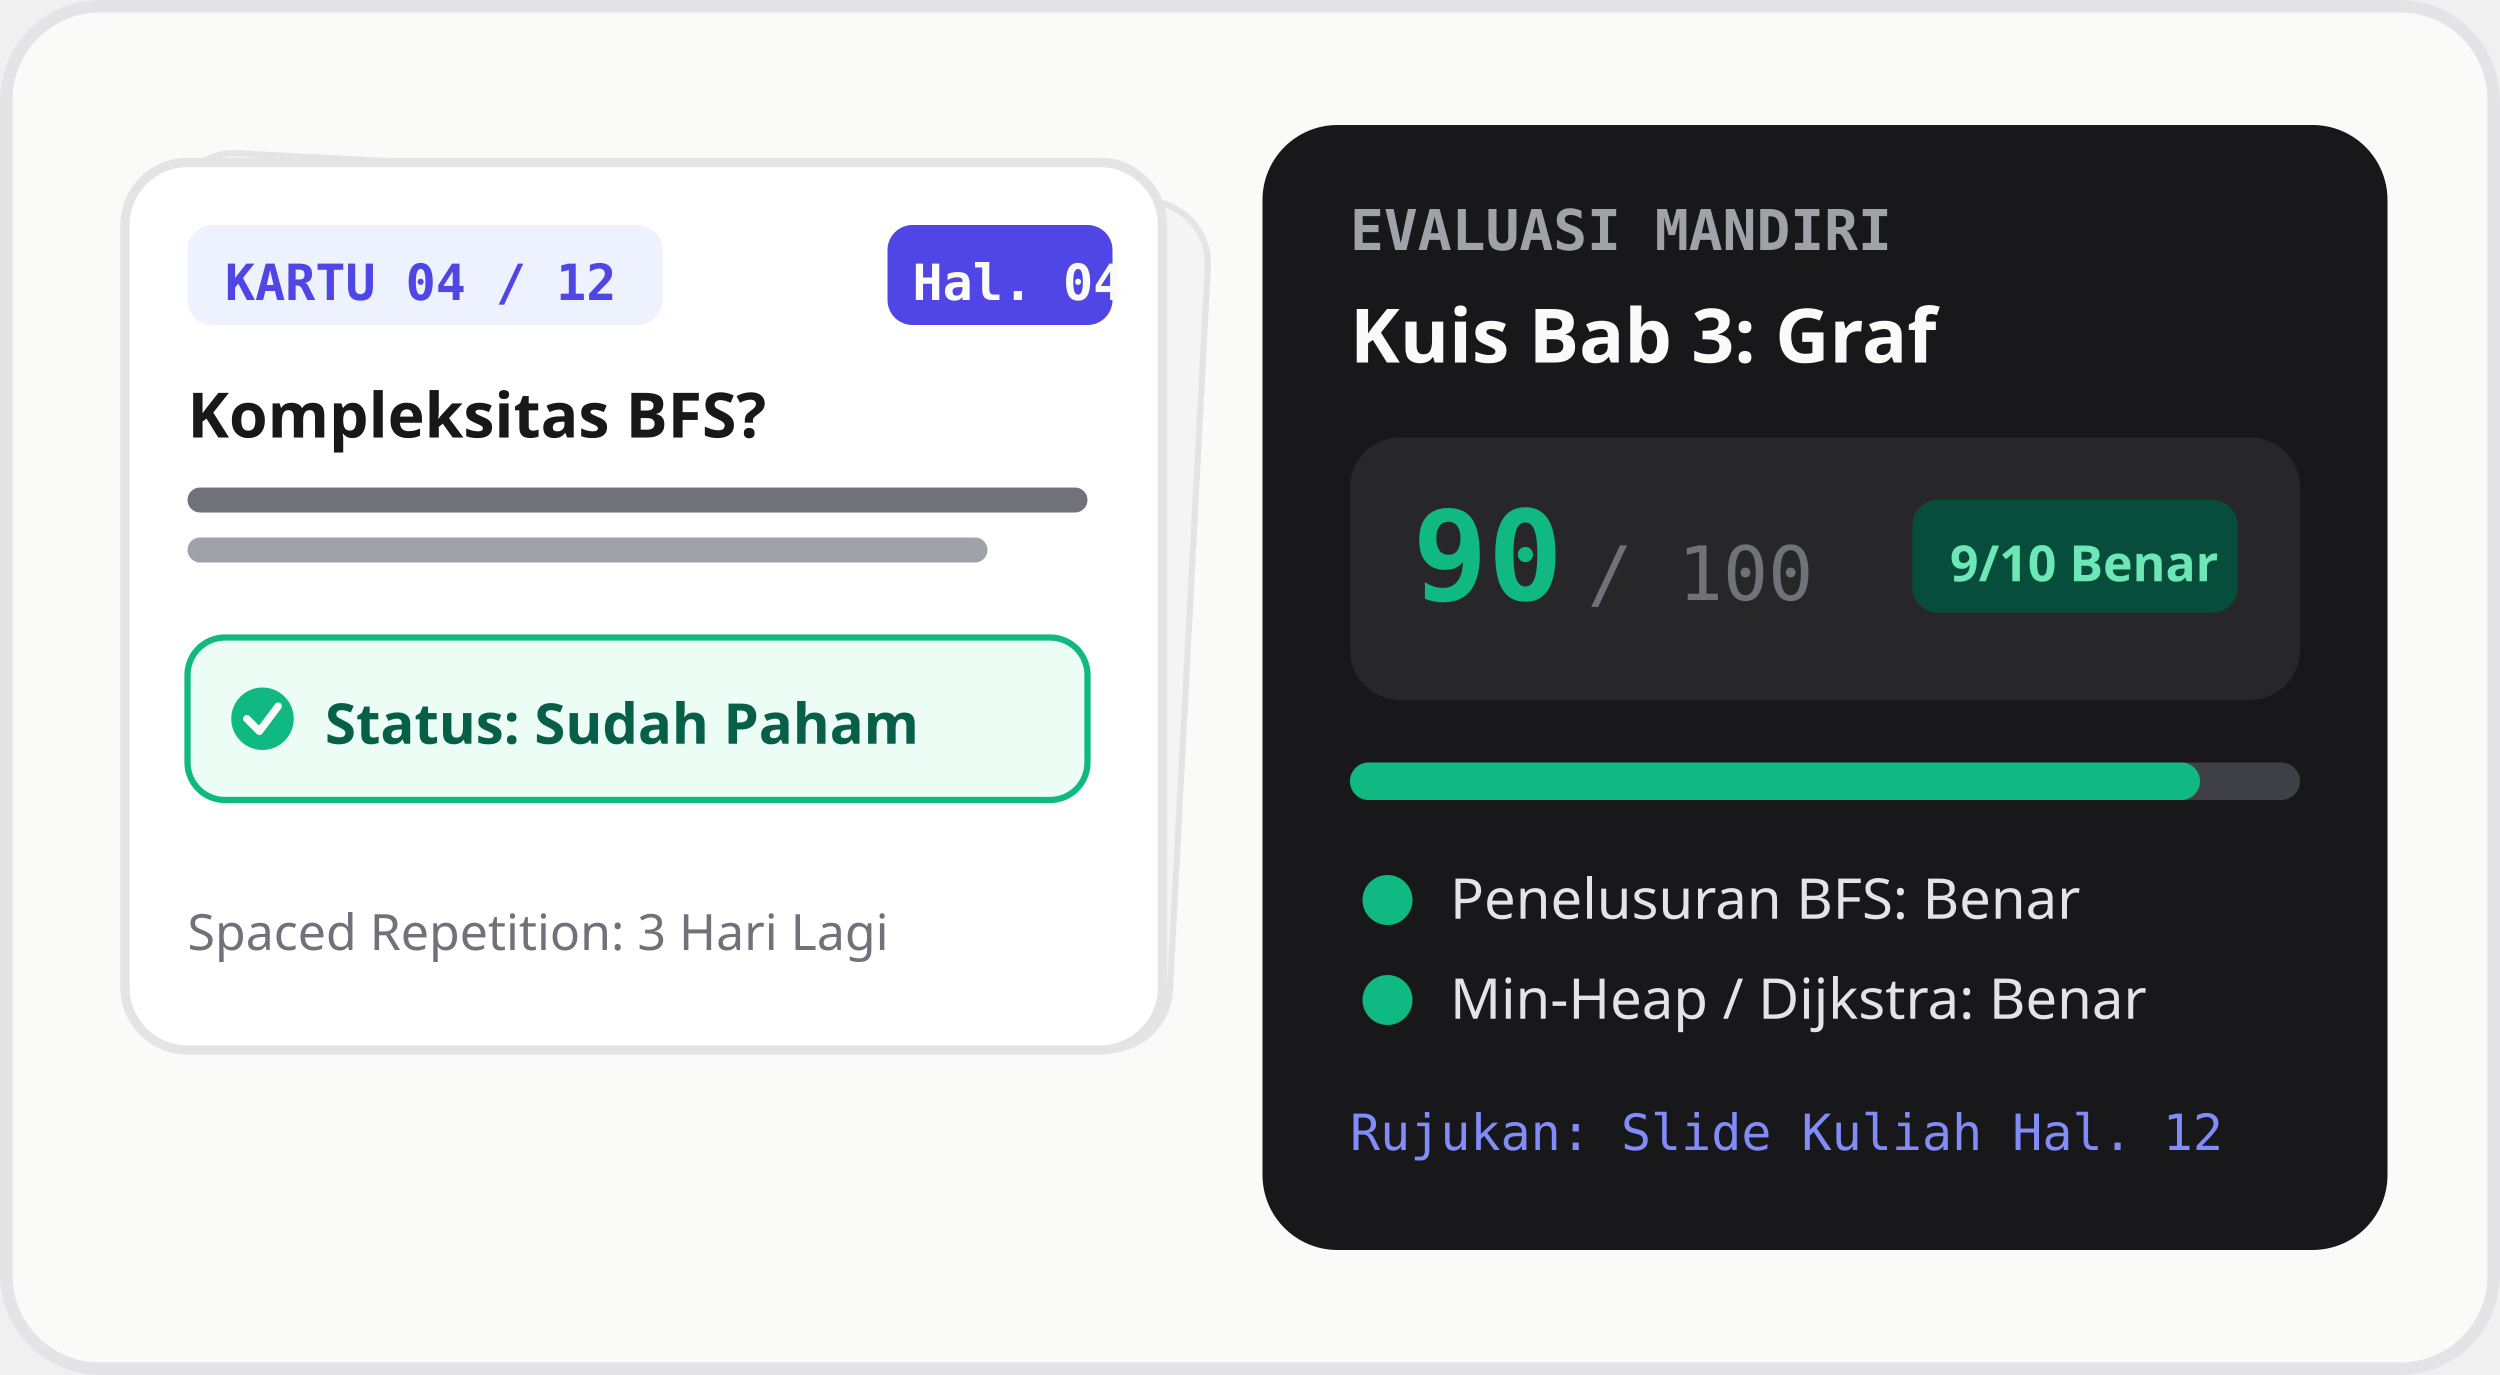
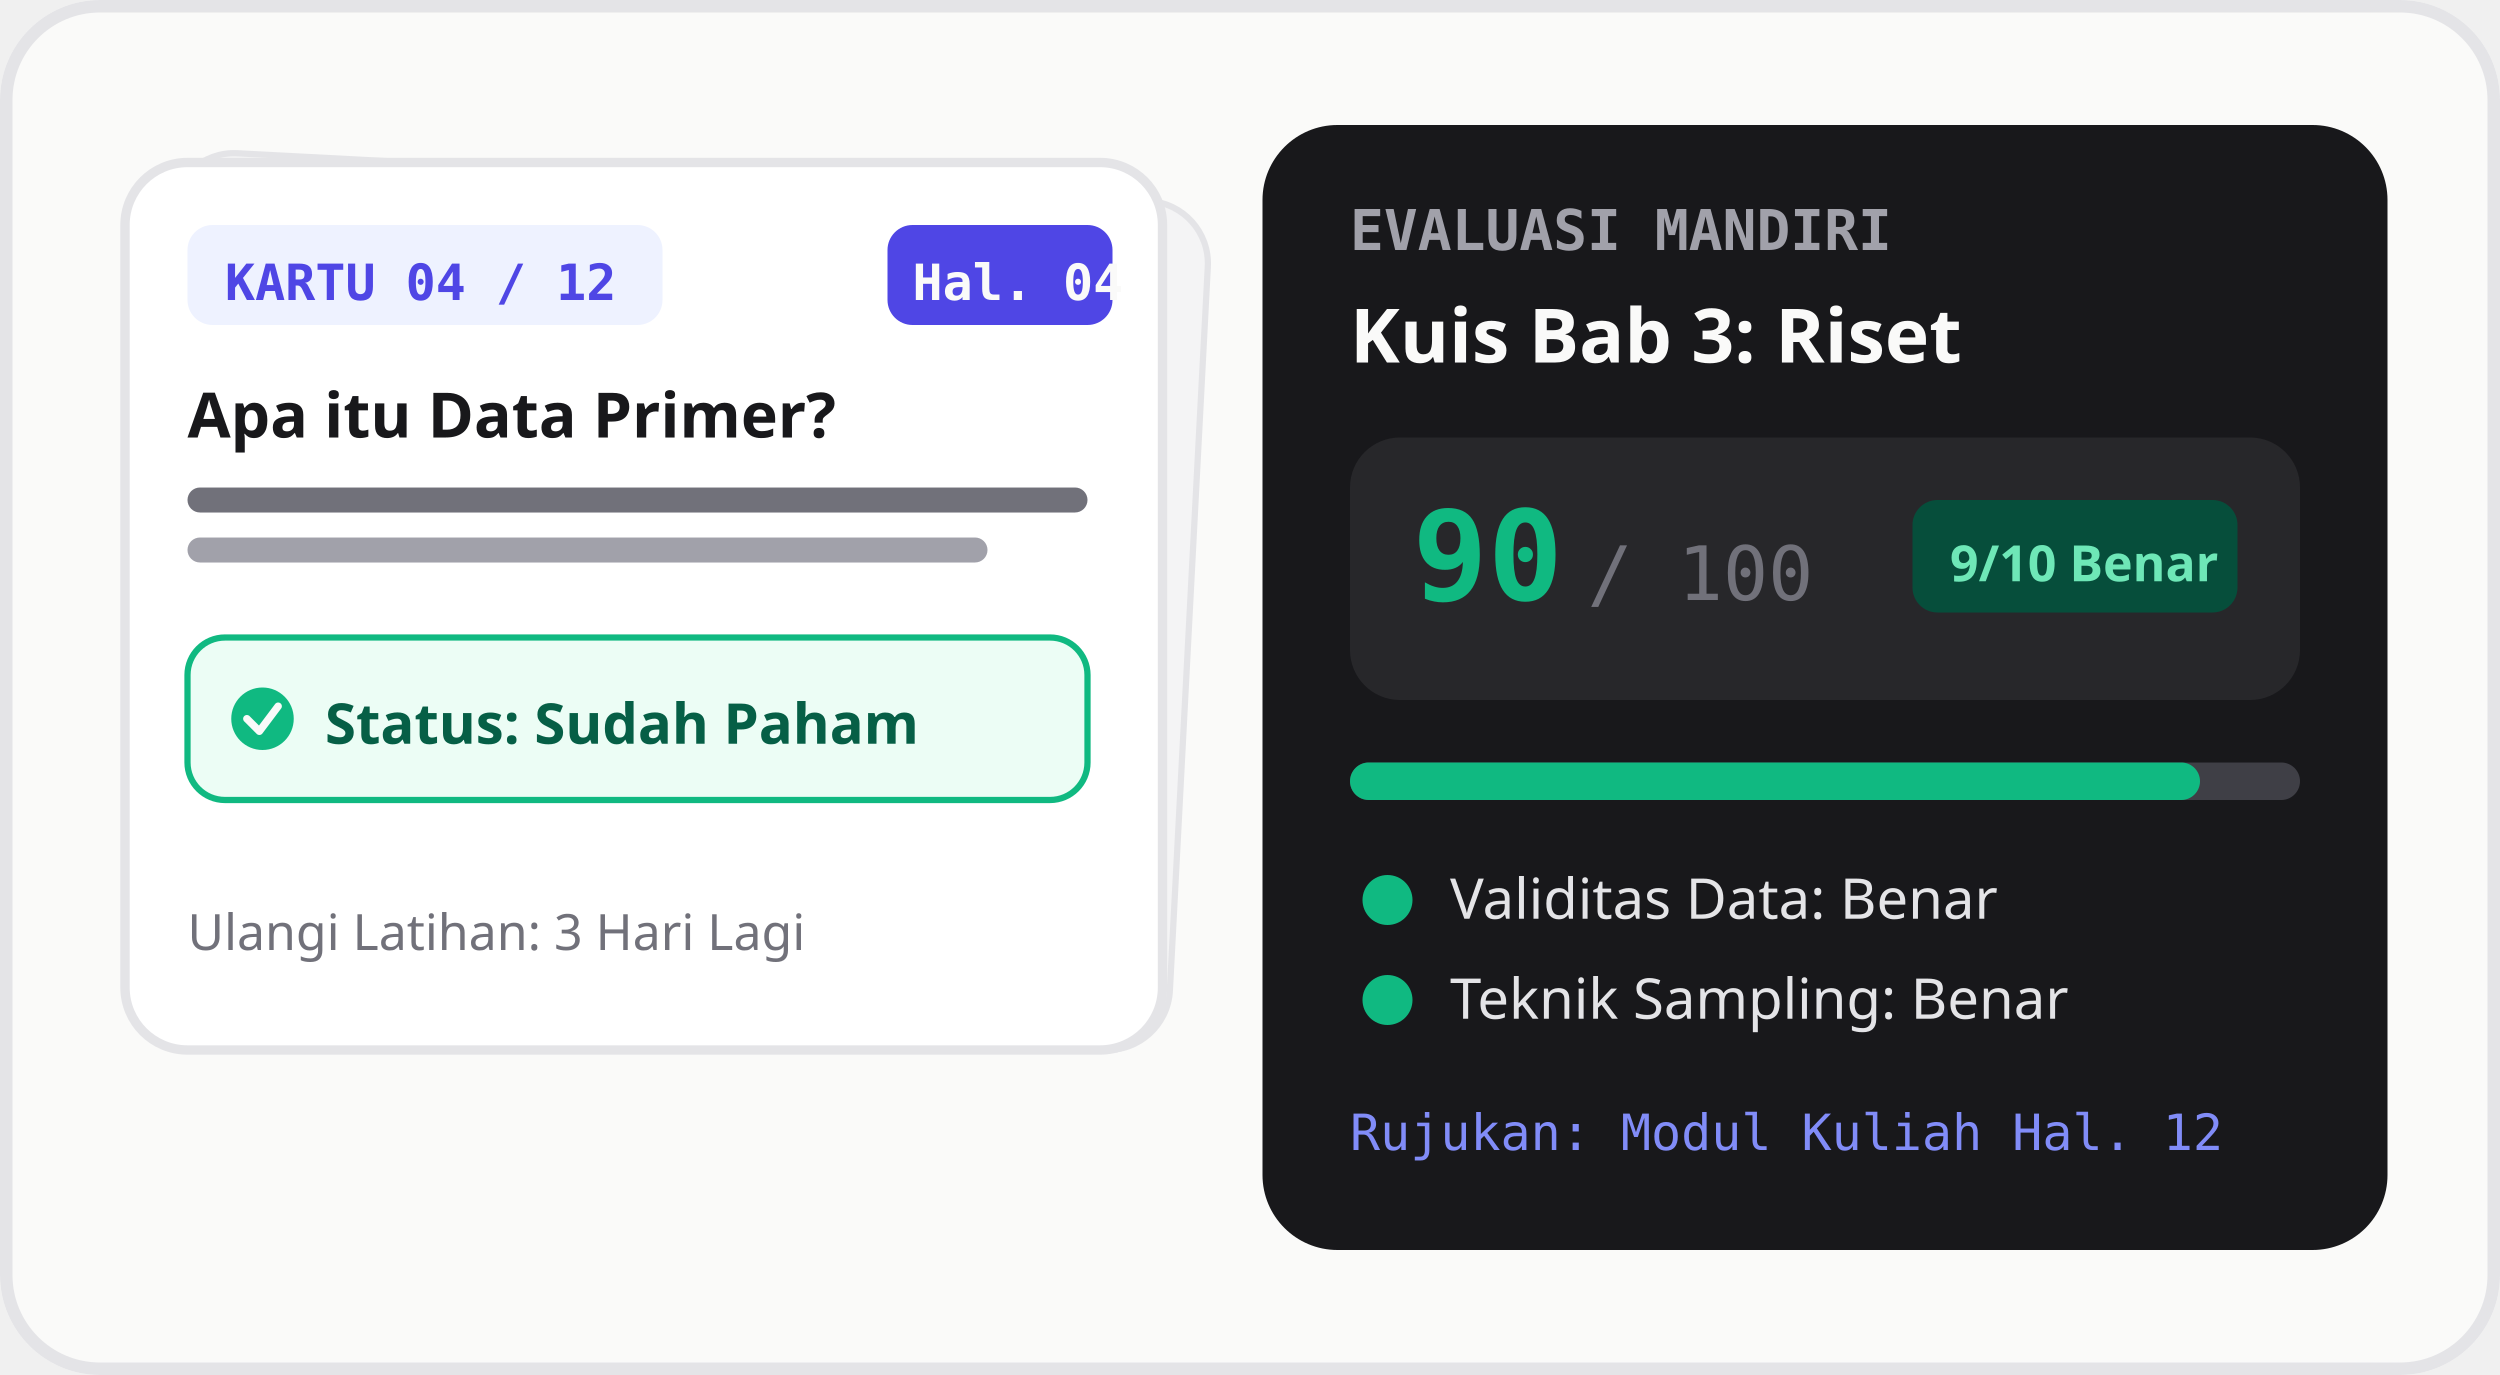
<svg xmlns="http://www.w3.org/2000/svg" viewBox="0 0 400 220" fill="none">
  <rect width="400" height="220" rx="16" fill="#FAFAF9" />
  <rect x="1" y="1" width="398" height="218" rx="15" stroke="#E4E4E7" stroke-width="2" />
  <rect x="28" y="24" width="166" height="136" rx="10" fill="#F4F4F5" stroke="#E4E4E7" transform="rotate(3 28 24)" />
  <rect x="20" y="26" width="166" height="142" rx="10" fill="#FFFFFF" stroke="#E4E4E7" stroke-width="1.5" />
  <rect x="30" y="36" width="76" height="16" rx="4" fill="#EEF2FF" />
  <text x="36" y="48" fill="#4F46E5" font-family="monospace" font-size="8" font-weight="700">KARTU 04 / 12</text>
  <rect x="142" y="36" width="36" height="16" rx="4" fill="#4F46E5" />
  <text x="146" y="48" fill="#FAFAF9" font-family="monospace" font-size="8" font-weight="700">Hal. 04</text>
-   <text x="30" y="70" fill="#18181B" font-family="sans-serif" font-size="10" font-weight="700">Kompleksitas BFS?</text>
+   <text x="30" y="70" fill="#18181B" font-family="sans-serif" font-size="10" font-weight="700">Apa itu Data Primer?</text>
  <rect x="30" y="78" width="144" height="4" rx="2" fill="#71717A" />
  <rect x="30" y="86" width="128" height="4" rx="2" fill="#A1A1AA" />
  <rect x="30" y="102" width="144" height="26" rx="6" fill="#ECFDF5" stroke="#10B981" stroke-width="1" />
  <circle cx="42" cy="115" r="5" fill="#10B981" />
  <path d="M39.5 115L41.5 117L44.5 113" stroke="#FAFAF9" stroke-width="1.2" stroke-linecap="round" stroke-linejoin="round" />
  <text x="52" y="119" fill="#065F46" font-family="sans-serif" font-size="9" font-weight="700">Status: Sudah Paham</text>
-   <text x="30" y="152" fill="#71717A" font-family="sans-serif" font-size="8">Spaced Repetition: 3 Hari Lagi</text>
+   <text x="30" y="152" fill="#71717A" font-family="sans-serif" font-size="8">Ulangi Latihan: 3 Hari Lagi</text>
  <rect x="202" y="20" width="180" height="180" rx="12" fill="#18181B" />
  <text x="216" y="40" fill="#A1A1AA" font-family="monospace" font-size="9" font-weight="700">EVALUASI MANDIRI</text>
-   <text x="216" y="58" fill="#FAFAF9" font-family="sans-serif" font-size="12" font-weight="700">Kuis Bab 3: Graf</text>
+   <text x="216" y="58" fill="#FAFAF9" font-family="sans-serif" font-size="12" font-weight="700">Kuis Bab 3: Riset</text>
  <rect x="216" y="70" width="152" height="42" rx="8" fill="#27272A" />
  <text x="226" y="96" fill="#10B981" font-family="monospace" font-size="20" font-weight="800">90</text>
  <text x="254" y="96" fill="#71717A" font-family="monospace" font-size="12">/ 100</text>
  <rect x="306" y="80" width="52" height="18" rx="4" fill="#064E3B" />
  <text x="312" y="93" fill="#6EE7B7" font-family="sans-serif" font-size="8" font-weight="700">9/10 Benar</text>
  <rect x="216" y="122" width="152" height="6" rx="3" fill="#3F3F46" />
  <rect x="216" y="122" width="136" height="6" rx="3" fill="#10B981" />
  <circle cx="222" cy="144" r="4" fill="#10B981" />
-   <text x="232" y="147" fill="#E4E4E7" font-family="sans-serif" font-size="9">Penelusuran BFS: Benar</text>
+   <text x="232" y="147" fill="#E4E4E7" font-family="sans-serif" font-size="9">Validitas Data: Benar</text>
  <circle cx="222" cy="160" r="4" fill="#10B981" />
-   <text x="232" y="163" fill="#E4E4E7" font-family="sans-serif" font-size="9">Min-Heap / Dijkstra: Benar</text>
-   <text x="216" y="184" fill="#818CF8" font-family="monospace" font-size="8">Rujukan: Slide Kuliah Hal. 12</text>
+   <text x="232" y="163" fill="#E4E4E7" font-family="sans-serif" font-size="9">Teknik Sampling: Benar</text>
+   <text x="216" y="184" fill="#818CF8" font-family="monospace" font-size="8">Rujukan: Modul Kuliah Hal. 12</text>
</svg>
